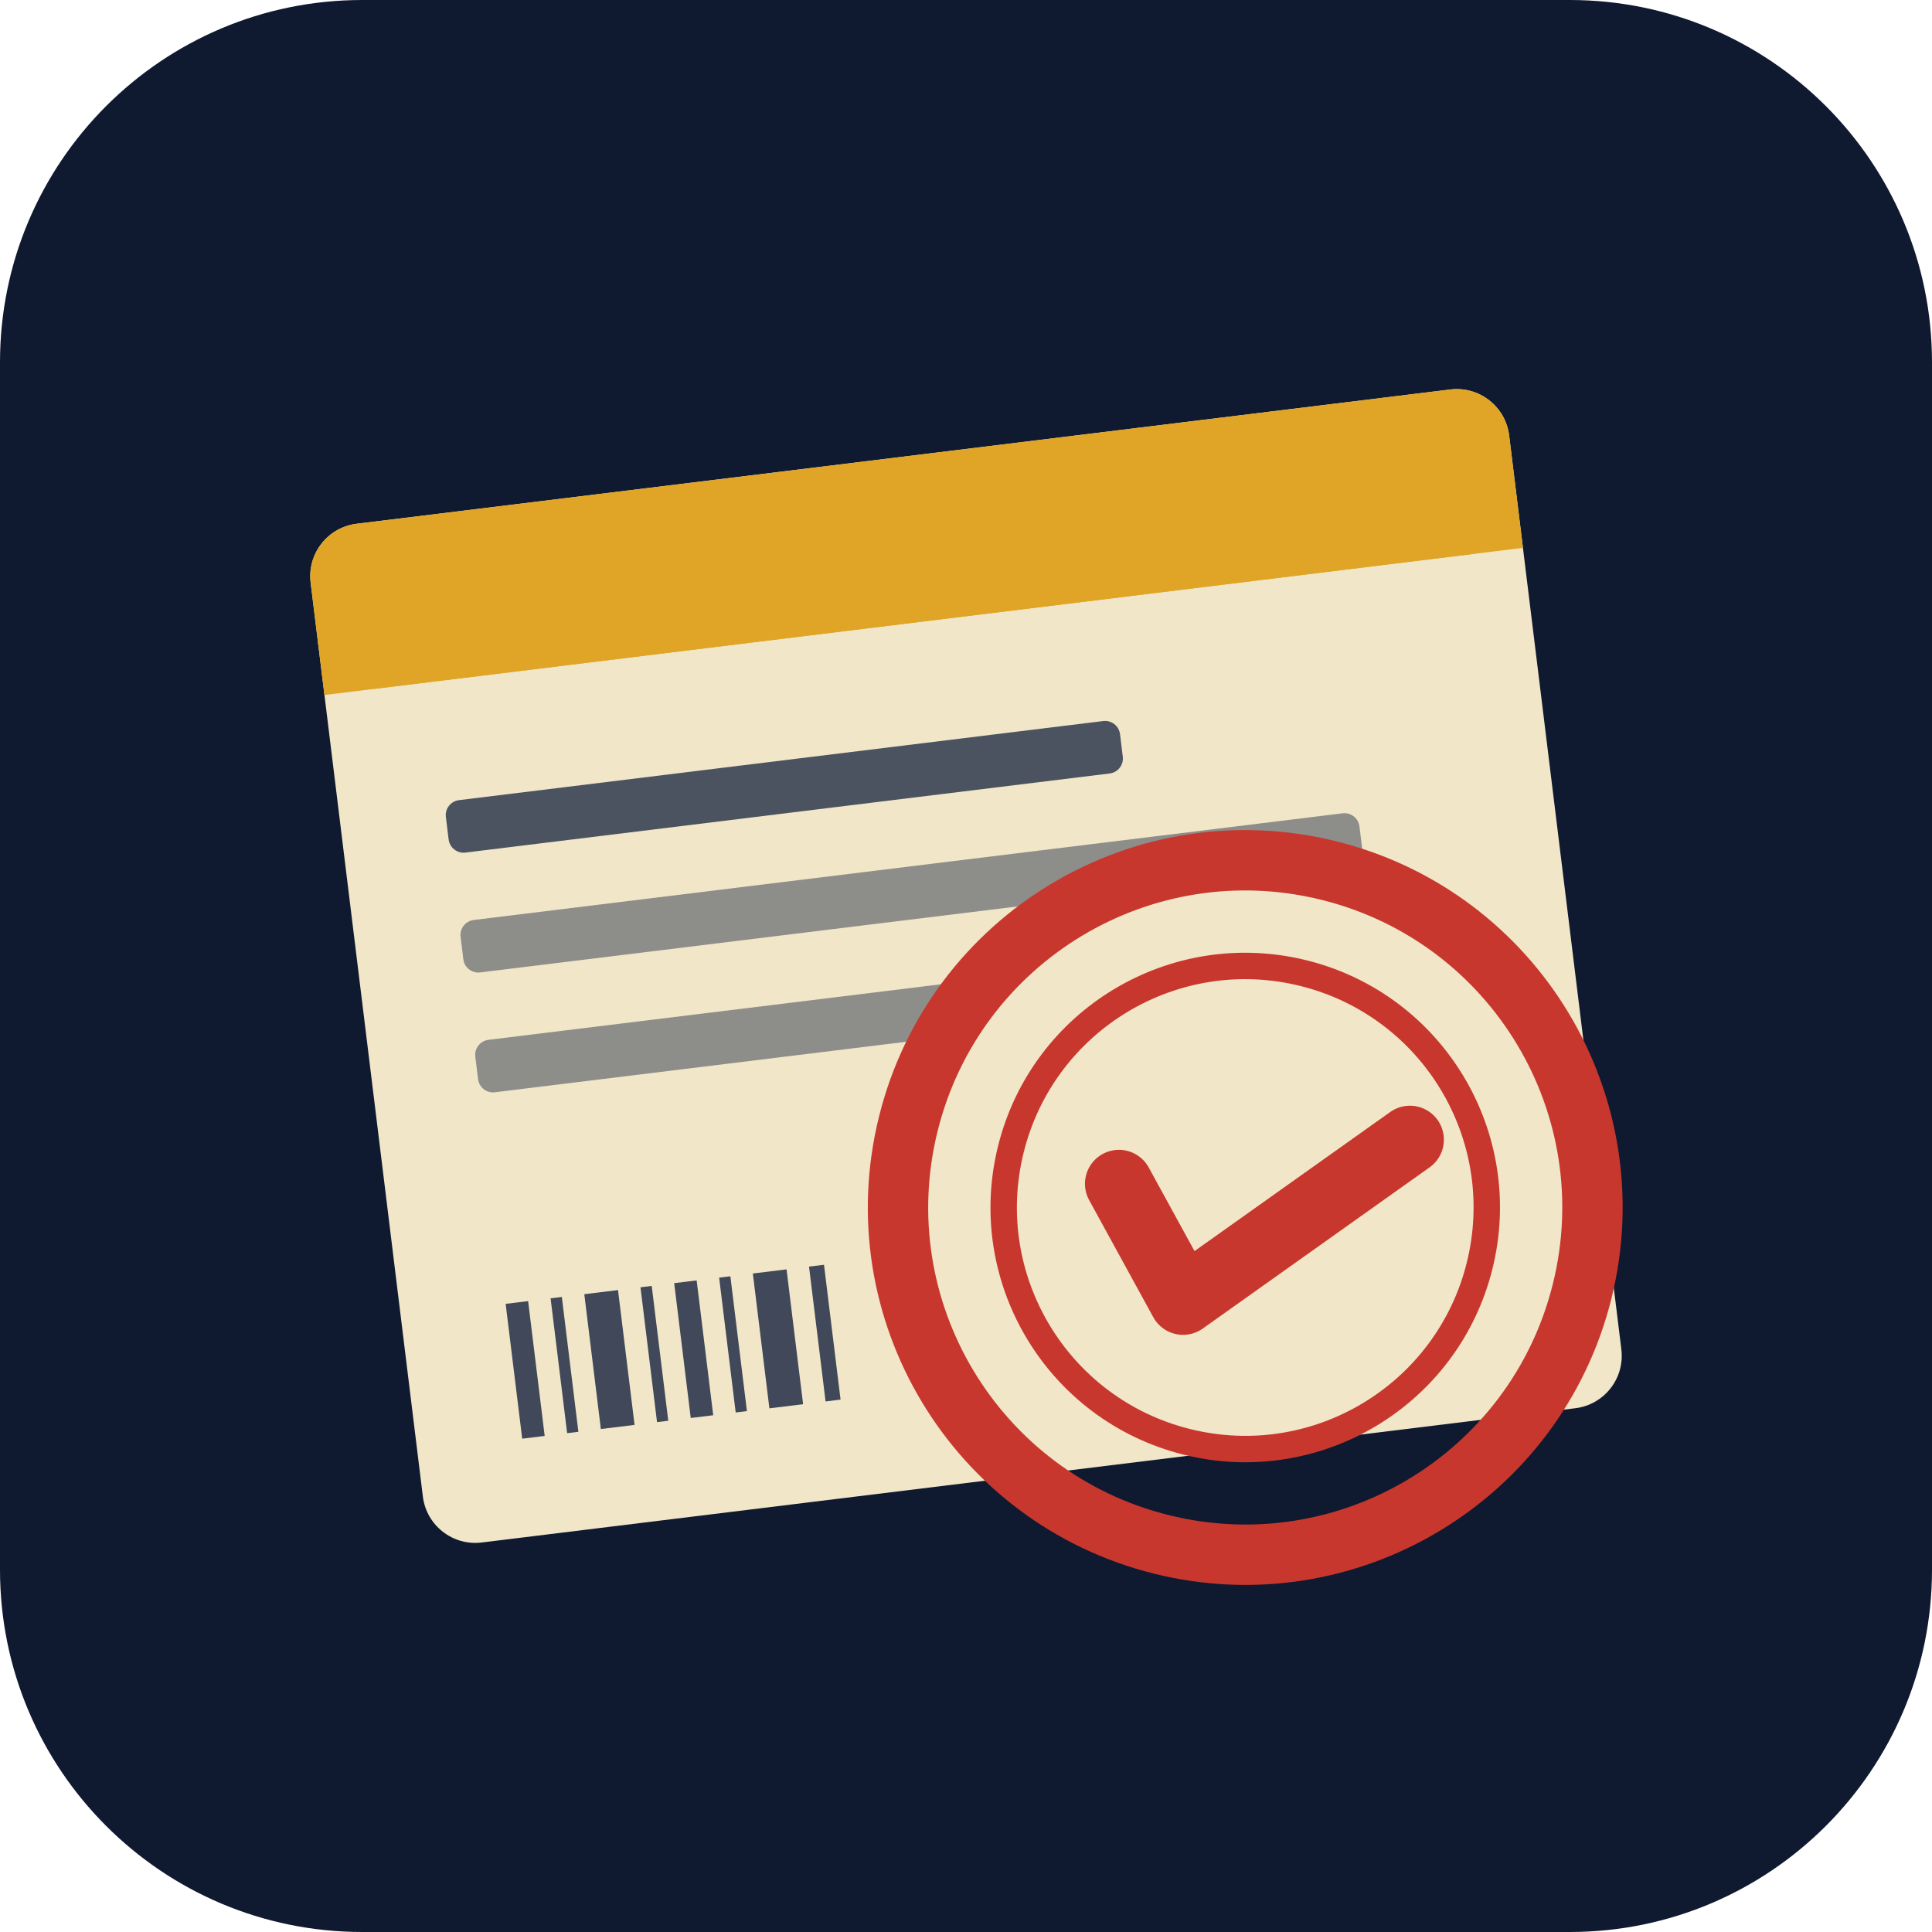
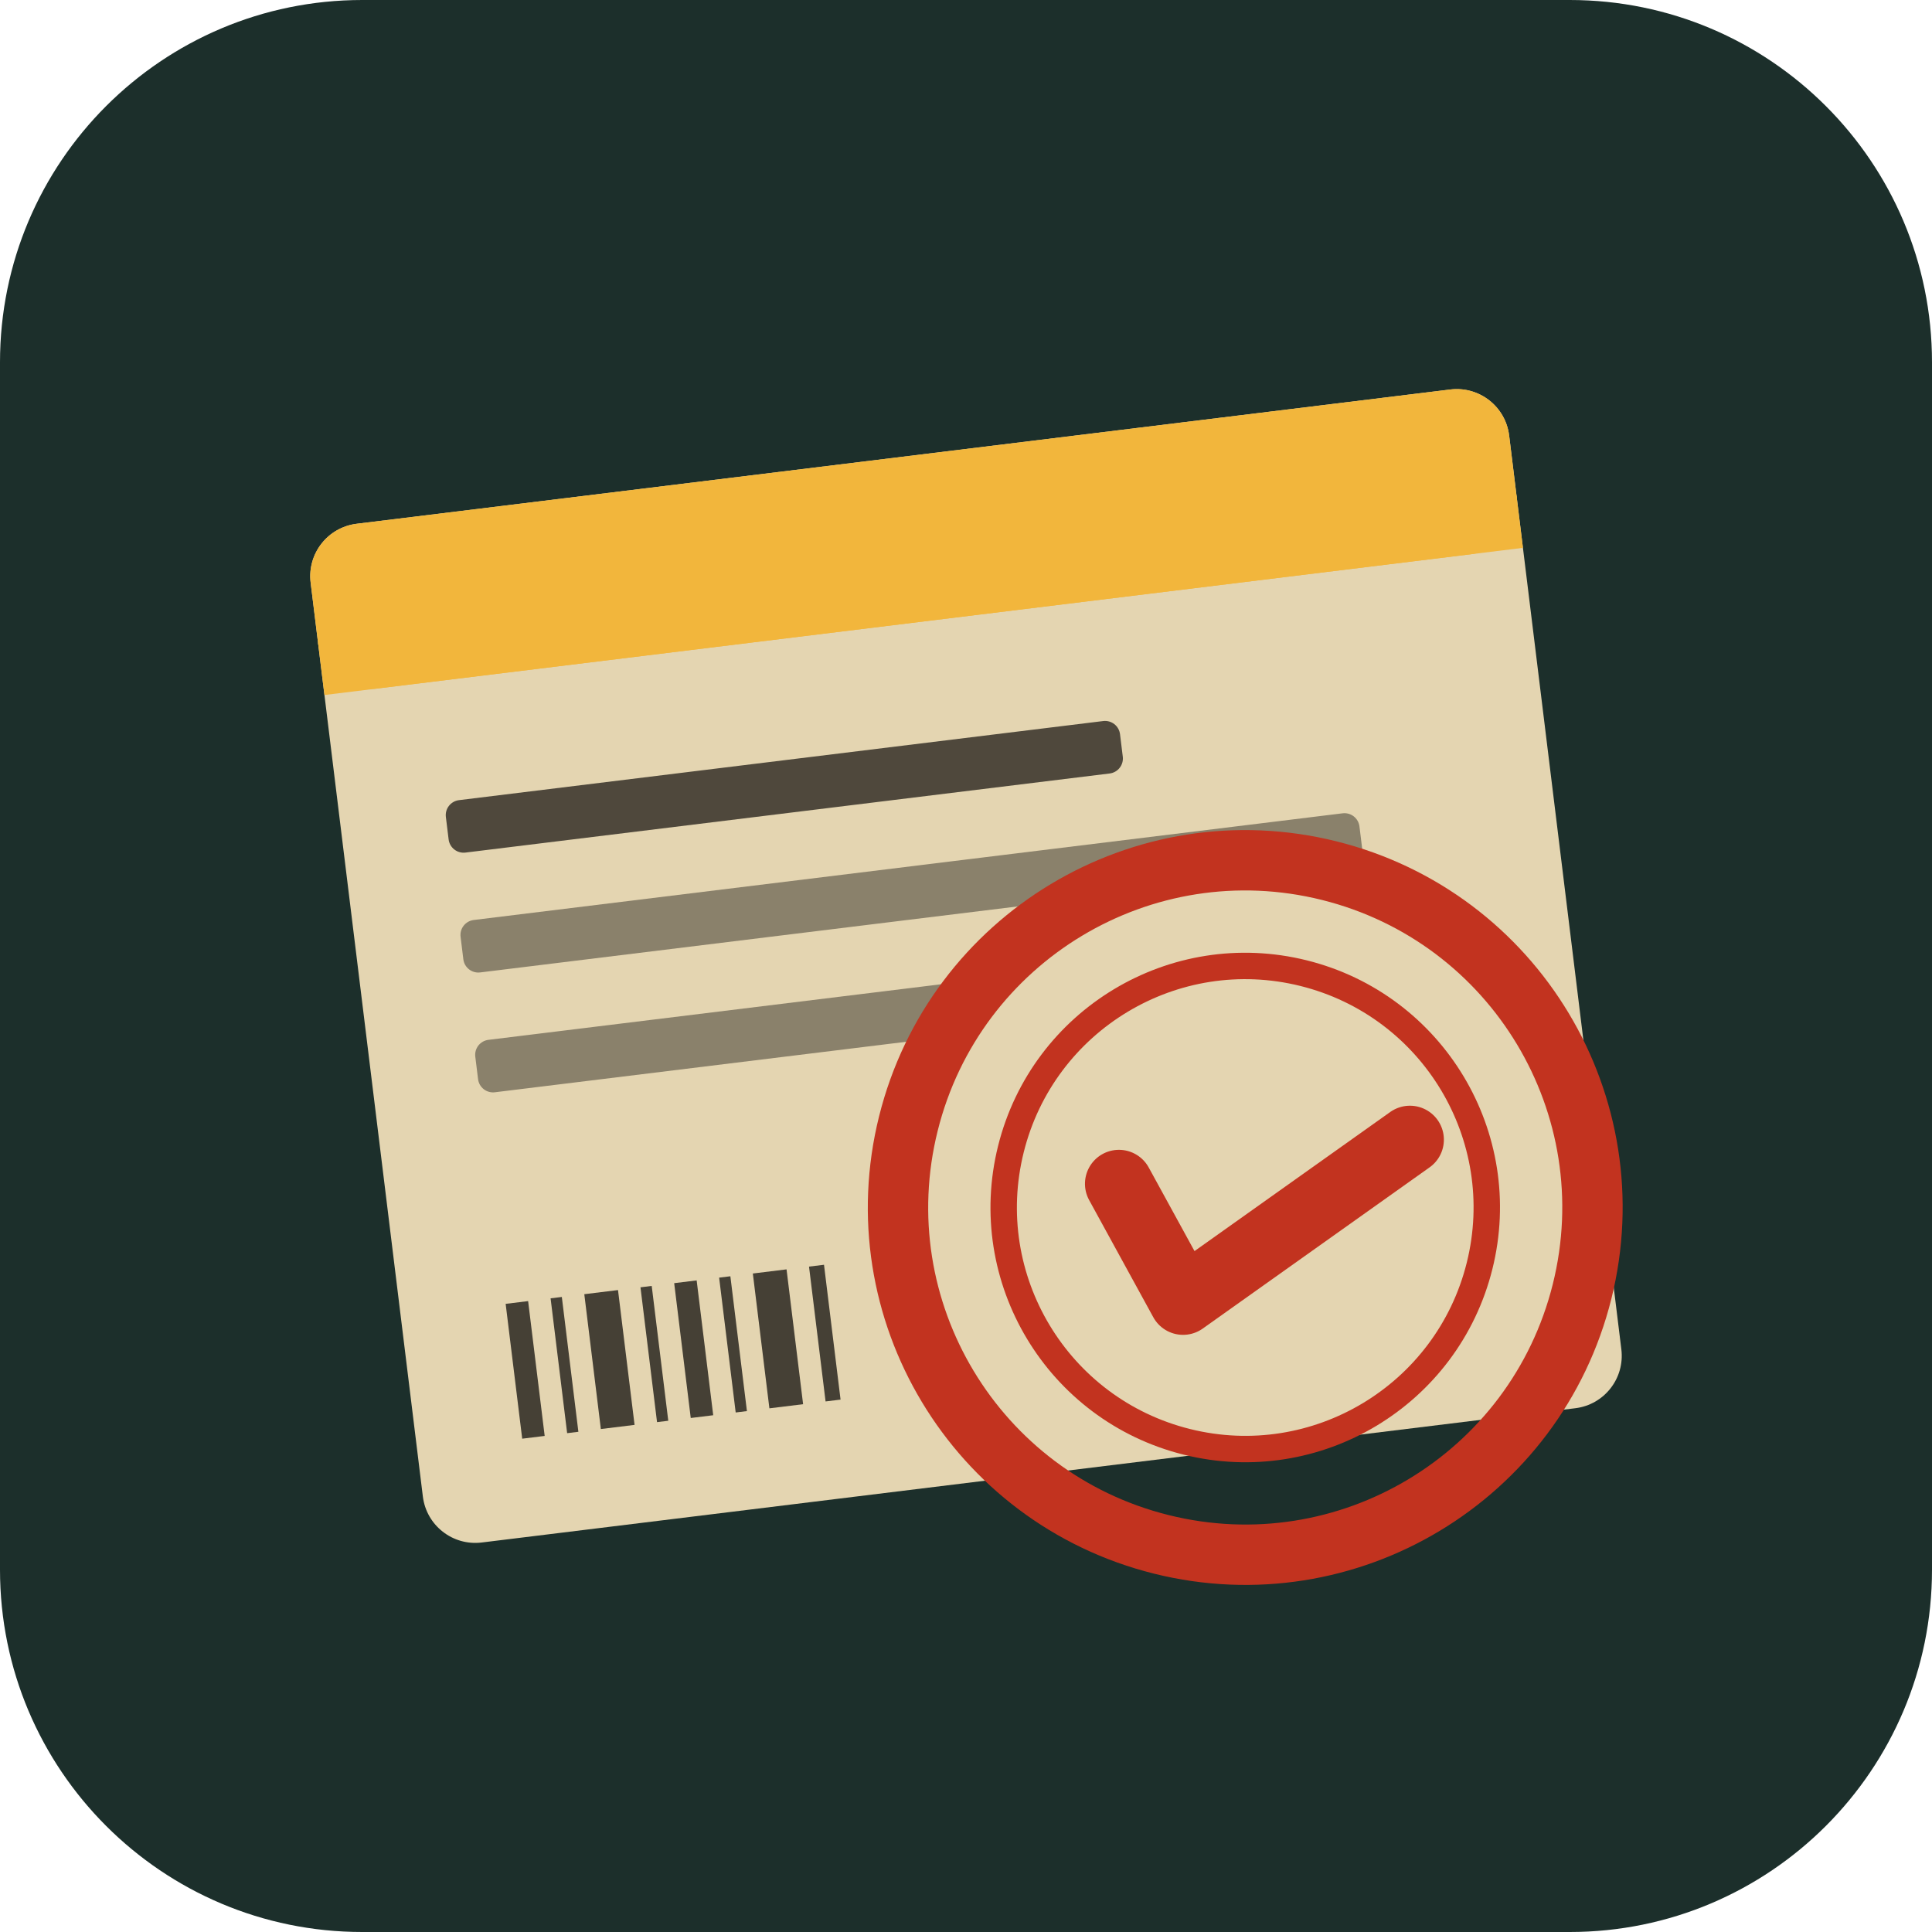
<svg xmlns="http://www.w3.org/2000/svg" viewBox="0 0 512 512">
-   <rect width="512" height="512" rx="96" fill="#0f1a30" />
+   <rect width="512" height="512" rx="96" fill="#1c2f2b" />
  <g transform="rotate(-7 256 256)">
-     <rect x="96" y="120" width="320" height="272" rx="14" fill="#f1e6c8" />
-     <rect x="96" y="120" width="320" height="44" rx="14" fill="#e0a526" />
-     <rect x="96" y="150" width="320" height="14" fill="#e0a526" />
-     <rect x="124" y="196" width="180" height="14" rx="4" fill="#14213d" opacity=".75" />
-     <rect x="124" y="228" width="240" height="14" rx="4" fill="#14213d" opacity=".45" />
-     <rect x="124" y="260" width="130" height="14" rx="4" fill="#14213d" opacity=".45" />
-     <g fill="#14213d" opacity=".8">
+     <rect x="96" y="120" width="320" height="272" rx="14" fill="#e4d5b1" />
+     <rect x="96" y="120" width="320" height="44" rx="14" fill="#f2b63c" />
+     <rect x="96" y="150" width="320" height="14" fill="#f2b63c" />
+     <rect x="124" y="196" width="180" height="14" rx="4" fill="#1d1a16" opacity=".75" />
+     <rect x="124" y="228" width="240" height="14" rx="4" fill="#1d1a16" opacity=".45" />
+     <rect x="124" y="260" width="130" height="14" rx="4" fill="#1d1a16" opacity=".45" />
+     <g fill="#1d1a16" opacity=".8">
      <rect x="124" y="330" width="6" height="36" />
      <rect x="136" y="330" width="3" height="36" />
      <rect x="145" y="330" width="9" height="36" />
      <rect x="160" y="330" width="3" height="36" />
      <rect x="169" y="330" width="6" height="36" />
      <rect x="181" y="330" width="3" height="36" />
      <rect x="190" y="330" width="9" height="36" />
      <rect x="205" y="330" width="4" height="36" />
    </g>
  </g>
-   <g transform="rotate(14 330 320)" fill="none" stroke="#c8372d" stroke-width="16">
+   <g transform="rotate(14 330 320)" fill="none" stroke="#c2331f" stroke-width="16">
    <circle cx="330" cy="320" r="92" />
    <circle cx="330" cy="320" r="64" stroke-width="7" />
    <path d="M276 346 l36 -62 l22 38 l14 -22 l28 46" stroke-width="14" stroke-linejoin="round" stroke-linecap="round" opacity="0" />
    <path d="M296 322 l24 26 l48 -56" stroke-width="18" stroke-linecap="round" stroke-linejoin="round" />
  </g>
</svg>
